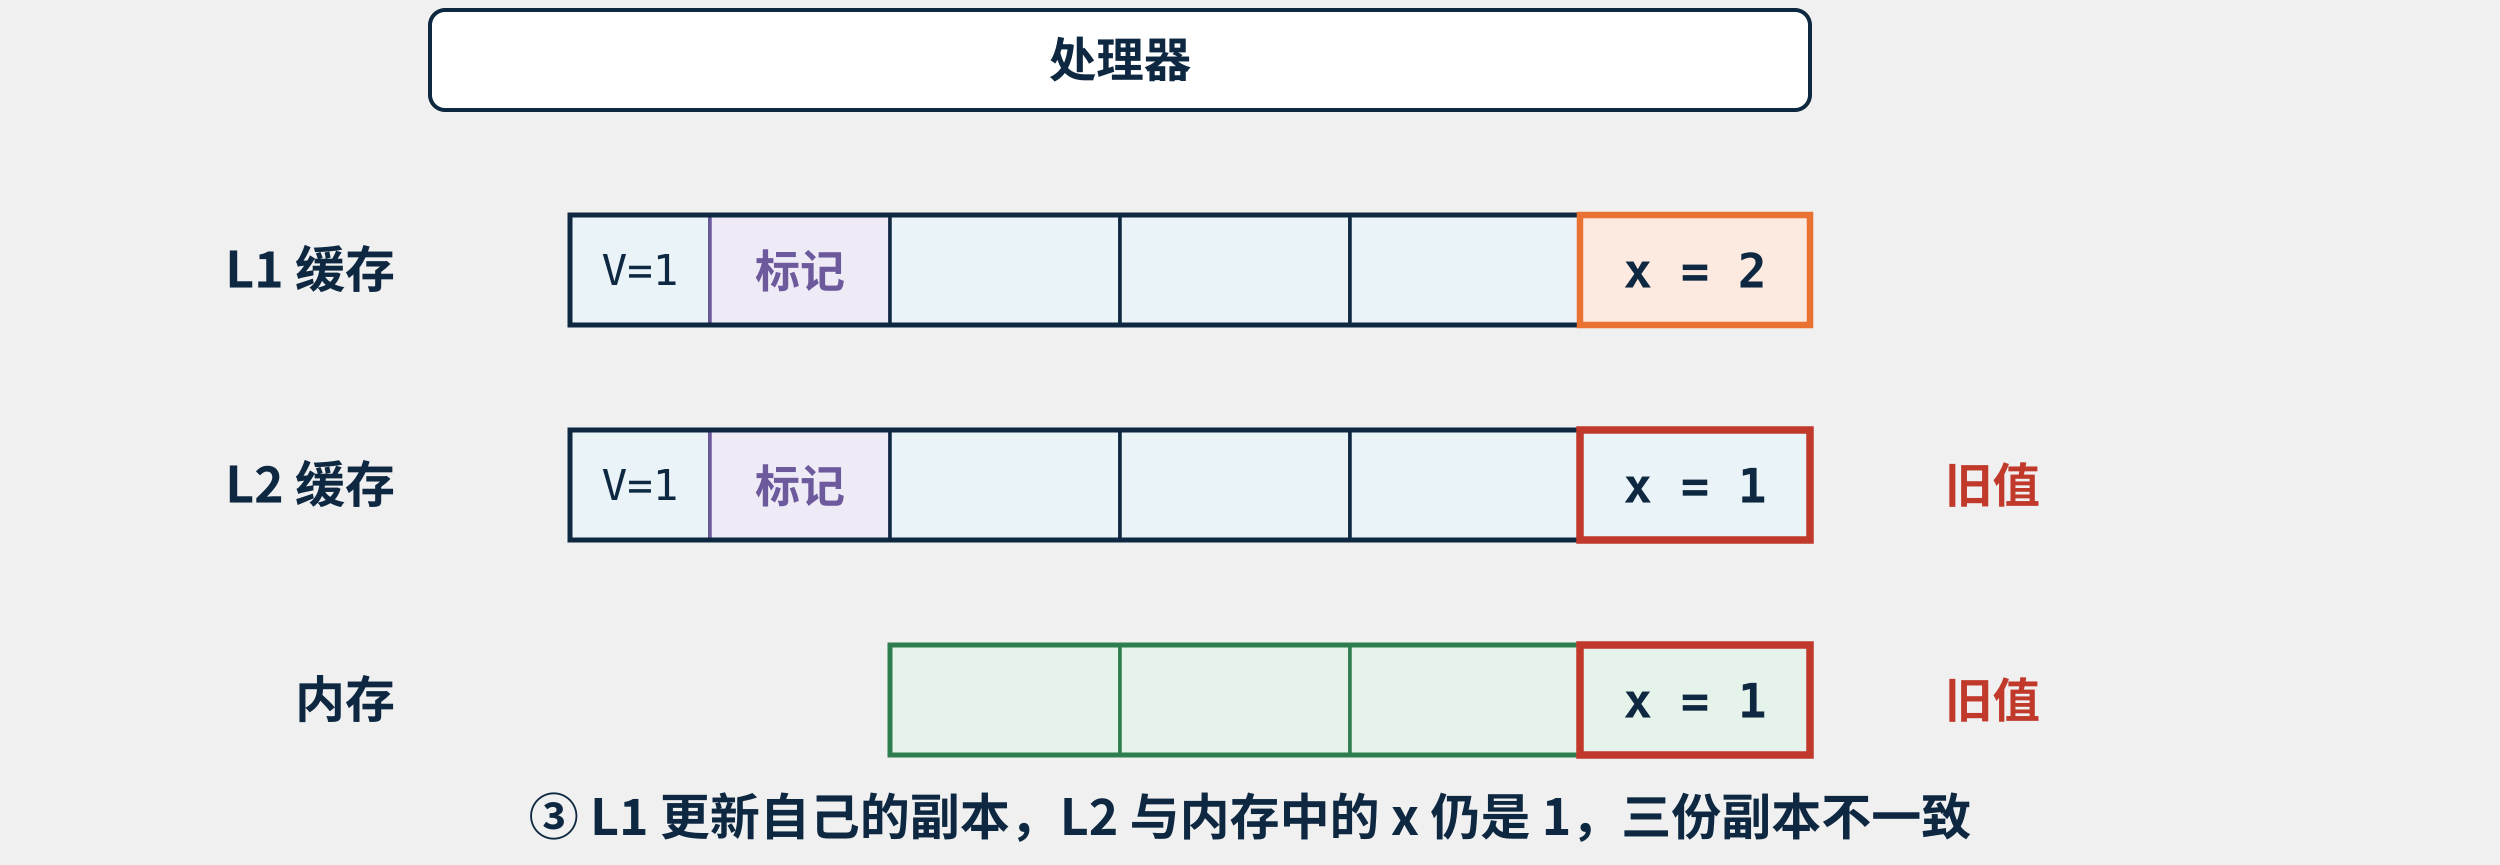
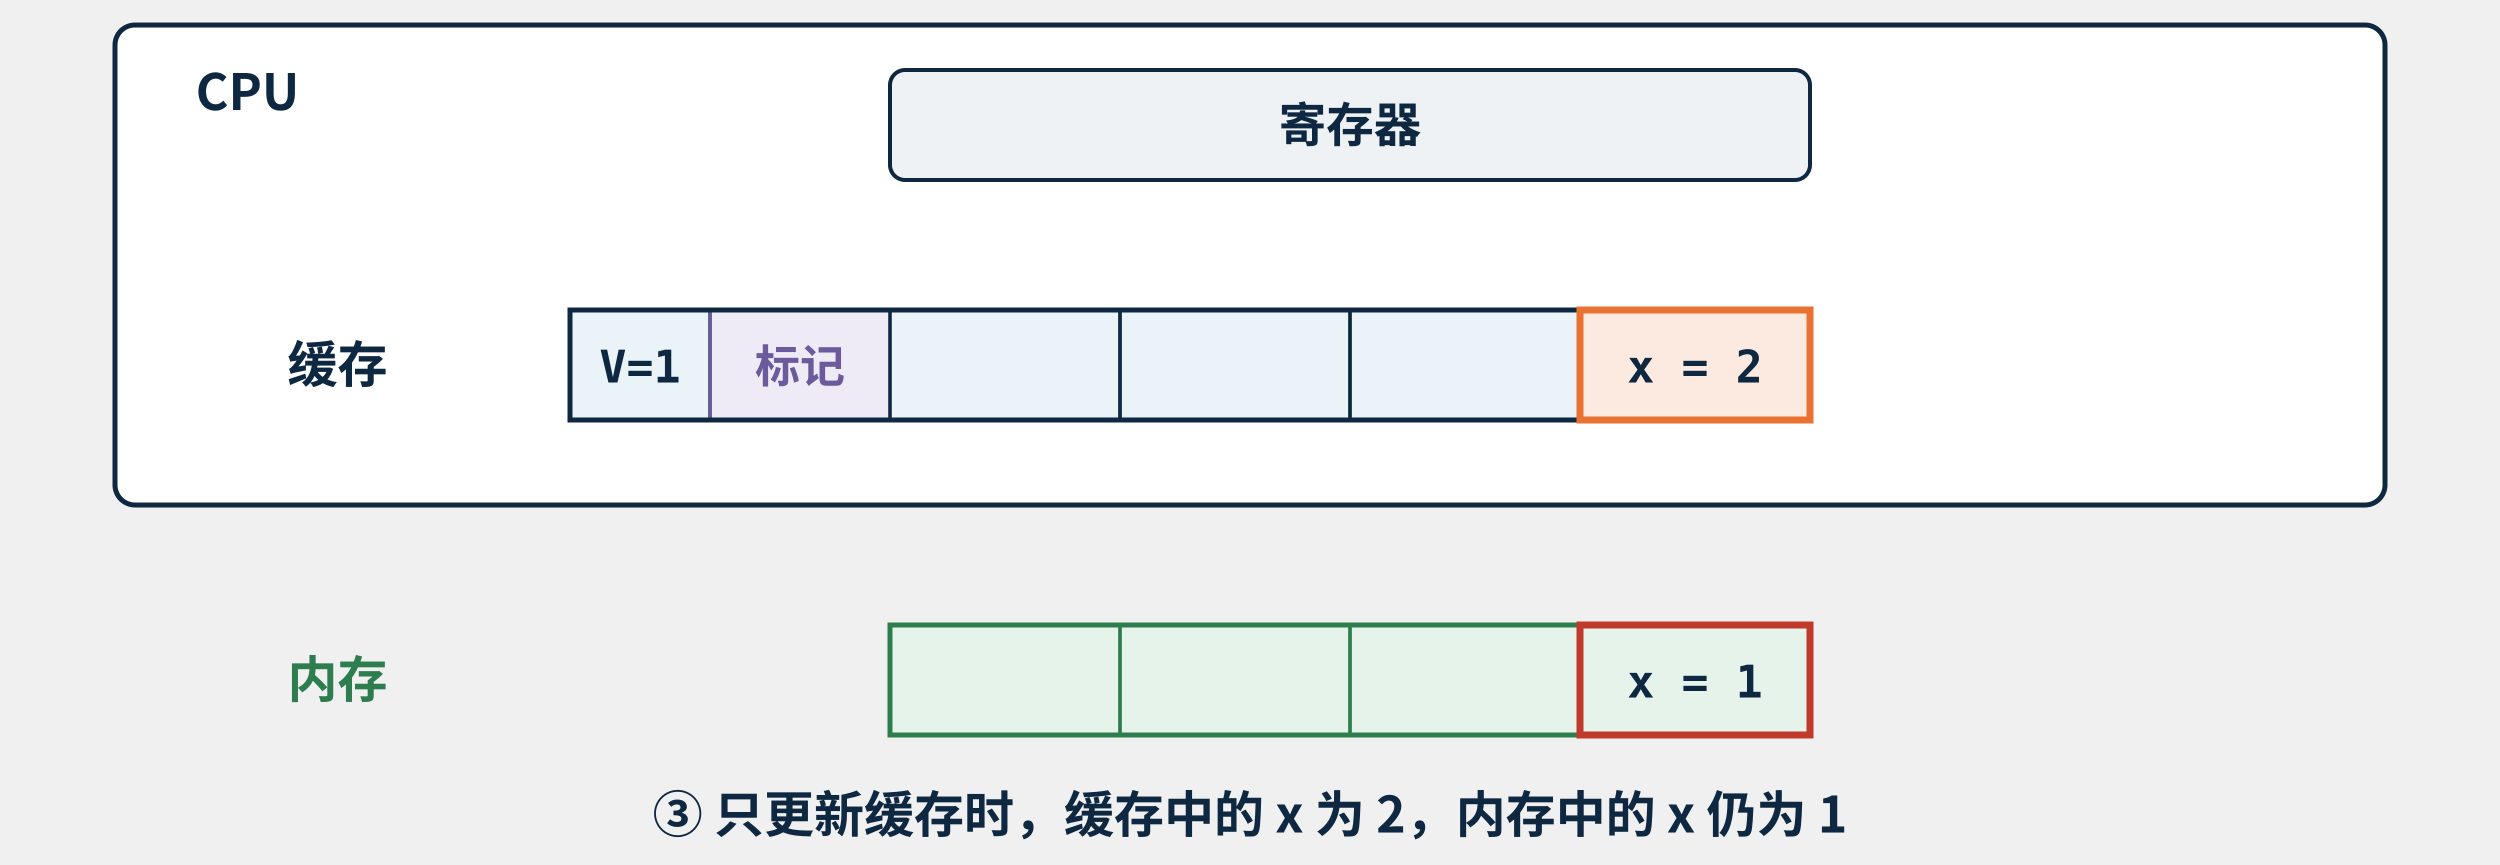
<svg xmlns="http://www.w3.org/2000/svg" viewBox="0 0 1000 346" width="1000" height="346">
  <defs>
    <marker id="ah-156082" viewBox="0 0 10 10" refX="9" refY="5" markerWidth="7" markerHeight="7" orient="auto-start-reverse">
      <path d="M0,0 L10,5 L0,10 z" fill="#156082" />
    </marker>
    <marker id="ah-e97132" viewBox="0 0 10 10" refX="9" refY="5" markerWidth="7" markerHeight="7" orient="auto-start-reverse">
      <path d="M0,0 L10,5 L0,10 z" fill="#e97132" />
    </marker>
    <marker id="ah-0e2841" viewBox="0 0 10 10" refX="9" refY="5" markerWidth="7" markerHeight="7" orient="auto-start-reverse">
      <path d="M0,0 L10,5 L0,10 z" fill="#0e2841" />
    </marker>
    <marker id="ah-2e7d4f" viewBox="0 0 10 10" refX="9" refY="5" markerWidth="7" markerHeight="7" orient="auto-start-reverse">
      <path d="M0,0 L10,5 L0,10 z" fill="#2e7d4f" />
    </marker>
    <marker id="ah-c0392b" viewBox="0 0 10 10" refX="9" refY="5" markerWidth="7" markerHeight="7" orient="auto-start-reverse">
      <path d="M0,0 L10,5 L0,10 z" fill="#c0392b" />
    </marker>
    <marker id="ah-5a6b78" viewBox="0 0 10 10" refX="9" refY="5" markerWidth="7" markerHeight="7" orient="auto-start-reverse">
      <path d="M0,0 L10,5 L0,10 z" fill="#5a6b78" />
    </marker>
    <marker id="ah-9fb5c3" viewBox="0 0 10 10" refX="9" refY="5" markerWidth="7" markerHeight="7" orient="auto-start-reverse">
      <path d="M0,0 L10,5 L0,10 z" fill="#9fb5c3" />
    </marker>
  </defs>
-   <rect x="172.0" y="4.0" width="552.0" height="40.0" rx="6" fill="#ffffff" stroke="#0e2841" stroke-width="1.6" />
-   <text x="448.0" y="30.8" font-family="PingFang SC, Noto Sans CJK SC, Source Han Sans SC, sans-serif" font-size="19" font-weight="bold" fill="#0e2841" text-anchor="middle">处理器</text>
-   <text x="158.0" y="115.0" font-family="PingFang SC, Noto Sans CJK SC, Source Han Sans SC, sans-serif" font-size="20" font-weight="bold" fill="#0e2841" text-anchor="end">L1 缓存</text>
-   <rect x="228.0" y="86.0" width="56.0" height="44.0" rx="0" fill="#eaf3f7" stroke="#0e2841" stroke-width="1.4" />
-   <text x="256.0" y="114.0" font-family="SFMono-Regular, Menlo, DejaVu Sans Mono, Consolas, monospace" font-size="17" font-weight="normal" fill="#0e2841" text-anchor="middle">V=1</text>
-   <rect x="284.0" y="86.0" width="72.0" height="44.0" rx="0" fill="#eeebf6" stroke="#6c5a9c" stroke-width="1.4" />
-   <text x="320.0" y="115.0" font-family="PingFang SC, Noto Sans CJK SC, Source Han Sans SC, sans-serif" font-size="18" font-weight="bold" fill="#6c5a9c" text-anchor="middle">标记</text>
-   <rect x="356.0" y="86.0" width="92.0" height="44.0" rx="0" fill="#eaf3f7" stroke="#0e2841" stroke-width="1.4" />
-   <rect x="448.0" y="86.0" width="92.0" height="44.0" rx="0" fill="#eaf3f7" stroke="#0e2841" stroke-width="1.4" />
-   <rect x="540.0" y="86.0" width="92.0" height="44.0" rx="0" fill="#eaf3f7" stroke="#0e2841" stroke-width="1.4" />
-   <rect x="632.0" y="86.0" width="92.0" height="44.0" rx="0" fill="#fce9df" stroke="#e97132" stroke-width="1.4" />
-   <text x="678.0" y="115.0" font-family="SFMono-Regular, Menlo, DejaVu Sans Mono, Consolas, monospace" font-size="19" font-weight="bold" fill="#0e2841" text-anchor="middle">x = 2</text>
-   <rect x="228.0" y="86.0" width="496.0" height="44.0" rx="0" fill="none" stroke="#0e2841" stroke-width="2" />
-   <text x="158.0" y="201.0" font-family="PingFang SC, Noto Sans CJK SC, Source Han Sans SC, sans-serif" font-size="20" font-weight="bold" fill="#0e2841" text-anchor="end">L2 缓存</text>
-   <rect x="228.0" y="172.0" width="56.0" height="44.0" rx="0" fill="#eaf3f7" stroke="#0e2841" stroke-width="1.4" />
-   <text x="256.0" y="200.0" font-family="SFMono-Regular, Menlo, DejaVu Sans Mono, Consolas, monospace" font-size="17" font-weight="normal" fill="#0e2841" text-anchor="middle">V=1</text>
-   <rect x="284.0" y="172.0" width="72.0" height="44.0" rx="0" fill="#eeebf6" stroke="#6c5a9c" stroke-width="1.4" />
-   <text x="320.0" y="201.0" font-family="PingFang SC, Noto Sans CJK SC, Source Han Sans SC, sans-serif" font-size="18" font-weight="bold" fill="#6c5a9c" text-anchor="middle">标记</text>
-   <rect x="356.0" y="172.0" width="92.0" height="44.0" rx="0" fill="#eaf3f7" stroke="#0e2841" stroke-width="1.4" />
-   <rect x="448.0" y="172.0" width="92.0" height="44.0" rx="0" fill="#eaf3f7" stroke="#0e2841" stroke-width="1.4" />
-   <rect x="540.0" y="172.0" width="92.0" height="44.0" rx="0" fill="#eaf3f7" stroke="#0e2841" stroke-width="1.4" />
-   <rect x="632.0" y="172.0" width="92.0" height="44.0" rx="0" fill="#eaf3f7" stroke="#0e2841" stroke-width="1.4" />
-   <text x="678.0" y="201.0" font-family="SFMono-Regular, Menlo, DejaVu Sans Mono, Consolas, monospace" font-size="19" font-weight="bold" fill="#0e2841" text-anchor="middle">x = 1</text>
-   <rect x="228.0" y="172.0" width="496.0" height="44.0" rx="0" fill="none" stroke="#0e2841" stroke-width="2" />
-   <text x="158.0" y="287.0" font-family="PingFang SC, Noto Sans CJK SC, Source Han Sans SC, sans-serif" font-size="20" font-weight="bold" fill="#0e2841" text-anchor="end">内存</text>
-   <rect x="356.0" y="258.0" width="92.0" height="44.0" rx="0" fill="#e5f3ea" stroke="#2e7d4f" stroke-width="1.4" />
-   <rect x="448.0" y="258.0" width="92.0" height="44.0" rx="0" fill="#e5f3ea" stroke="#2e7d4f" stroke-width="1.4" />
-   <rect x="540.0" y="258.0" width="92.0" height="44.0" rx="0" fill="#e5f3ea" stroke="#2e7d4f" stroke-width="1.4" />
-   <rect x="632.0" y="258.0" width="92.0" height="44.0" rx="0" fill="#e5f3ea" stroke="#2e7d4f" stroke-width="1.4" />
-   <text x="678.0" y="287.0" font-family="SFMono-Regular, Menlo, DejaVu Sans Mono, Consolas, monospace" font-size="19" font-weight="bold" fill="#0e2841" text-anchor="middle">x = 1</text>
-   <rect x="356.0" y="258.0" width="368.0" height="44.0" rx="0" fill="none" stroke="#2e7d4f" stroke-width="2" />
-   <rect x="632.0" y="86.0" width="92.0" height="44.0" rx="0" fill="none" stroke="#e97132" stroke-width="2.6" />
-   <rect x="632.0" y="172.0" width="92.0" height="44.0" rx="0" fill="none" stroke="#c0392b" stroke-width="3" />
-   <rect x="632.0" y="258.0" width="92.0" height="44.0" rx="0" fill="none" stroke="#c0392b" stroke-width="3" />
-   <text x="778.0" y="201.0" font-family="PingFang SC, Noto Sans CJK SC, Source Han Sans SC, sans-serif" font-size="19" font-weight="bold" fill="#c0392b" text-anchor="start">旧值</text>
-   <text x="778.0" y="287.0" font-family="PingFang SC, Noto Sans CJK SC, Source Han Sans SC, sans-serif" font-size="19" font-weight="bold" fill="#c0392b" text-anchor="start">旧值</text>
-   <text x="500.0" y="334.0" font-family="PingFang SC, Noto Sans CJK SC, Source Han Sans SC, sans-serif" font-size="20" font-weight="bold" fill="#0e2841" text-anchor="middle">③ L1 更新自己的副本，L2 与内存中的 x 仍是 1，三份副本不一致</text>
+   <rect x="46.0" y="10.0" width="908.0" height="192.0" rx="8" fill="#ffffff" stroke="#0e2841" stroke-width="2" />
+   <text x="99.0" y="44.0" font-family="PingFang SC, Noto Sans CJK SC, Source Han Sans SC, sans-serif" font-size="20" font-weight="bold" fill="#0e2841" text-anchor="middle">CPU</text>
+   <rect x="356.0" y="28.0" width="368.0" height="44.0" rx="6" fill="#eef2f4" stroke="#0e2841" stroke-width="1.6" />
+   <text x="540.0" y="56.8" font-family="PingFang SC, Noto Sans CJK SC, Source Han Sans SC, sans-serif" font-size="19" font-weight="bold" fill="#0e2841" text-anchor="middle">寄存器</text>
+   <text x="155.0" y="153.0" font-family="PingFang SC, Noto Sans CJK SC, Source Han Sans SC, sans-serif" font-size="20" font-weight="bold" fill="#0e2841" text-anchor="end">缓存</text>
+   <rect x="228.0" y="124.0" width="56.0" height="44.0" rx="0" fill="#eaf3f7" stroke="none" stroke-width="0" />
+   <text x="256.0" y="153.0" font-family="SFMono-Regular, Menlo, DejaVu Sans Mono, Consolas, monospace" font-size="18" font-weight="bold" fill="#0e2841" text-anchor="middle">V=1</text>
+   <rect x="284.0" y="124.0" width="72.0" height="44.0" rx="0" fill="#eeebf6" stroke="none" stroke-width="0" />
+   <text x="320.0" y="153.0" font-family="PingFang SC, Noto Sans CJK SC, Source Han Sans SC, sans-serif" font-size="18" font-weight="bold" fill="#6c5a9c" text-anchor="middle">标记</text>
+   <rect x="356.0" y="124.0" width="92.0" height="44.0" rx="0" fill="#eaf3f7" stroke="none" stroke-width="0" />
+   <rect x="448.0" y="124.0" width="92.0" height="44.0" rx="0" fill="#eaf3f7" stroke="none" stroke-width="0" />
+   <rect x="540.0" y="124.0" width="92.0" height="44.0" rx="0" fill="#eaf3f7" stroke="none" stroke-width="0" />
+   <rect x="632.0" y="124.0" width="92.0" height="44.0" rx="0" fill="#fce9df" stroke="none" stroke-width="0" />
+   <text x="678.0" y="153.0" font-family="SFMono-Regular, Menlo, DejaVu Sans Mono, Consolas, monospace" font-size="18" font-weight="bold" fill="#0e2841" text-anchor="middle">x = 2</text>
+   <rect x="228.0" y="124.0" width="56.0" height="44.0" rx="0" fill="none" stroke="#0e2841" stroke-width="1.3" />
+   <rect x="284.0" y="124.0" width="72.0" height="44.0" rx="0" fill="none" stroke="#6c5a9c" stroke-width="1.3" />
+   <rect x="356.0" y="124.0" width="92.0" height="44.0" rx="0" fill="none" stroke="#0e2841" stroke-width="1.3" />
+   <rect x="448.0" y="124.0" width="92.0" height="44.0" rx="0" fill="none" stroke="#0e2841" stroke-width="1.3" />
+   <rect x="540.0" y="124.0" width="92.0" height="44.0" rx="0" fill="none" stroke="#0e2841" stroke-width="1.3" />
+   <rect x="632.0" y="124.0" width="92.0" height="44.0" rx="0" fill="none" stroke="#e97132" stroke-width="1.3" />
+   <rect x="228.0" y="124.0" width="496.0" height="44.0" rx="0" fill="none" stroke="#0e2841" stroke-width="2" />
+   <rect x="632.0" y="124.0" width="92.0" height="44.0" rx="0" fill="none" stroke="#e97132" stroke-width="2.8" />
+   <text x="155.0" y="279.0" font-family="PingFang SC, Noto Sans CJK SC, Source Han Sans SC, sans-serif" font-size="20" font-weight="bold" fill="#2e7d4f" text-anchor="end">内存</text>
+   <rect x="356.0" y="250.0" width="92.0" height="44.0" rx="0" fill="#e5f3ea" stroke="none" stroke-width="0" />
+   <rect x="448.0" y="250.0" width="92.0" height="44.0" rx="0" fill="#e5f3ea" stroke="none" stroke-width="0" />
+   <rect x="540.0" y="250.0" width="92.0" height="44.0" rx="0" fill="#e5f3ea" stroke="none" stroke-width="0" />
+   <rect x="632.0" y="250.0" width="92.0" height="44.0" rx="0" fill="#e5f3ea" stroke="none" stroke-width="0" />
+   <text x="678.0" y="279.0" font-family="SFMono-Regular, Menlo, DejaVu Sans Mono, Consolas, monospace" font-size="18" font-weight="bold" fill="#0e2841" text-anchor="middle">x = 1</text>
+   <rect x="356.0" y="250.0" width="92.0" height="44.0" rx="0" fill="none" stroke="#2e7d4f" stroke-width="1.3" />
+   <rect x="448.0" y="250.0" width="92.0" height="44.0" rx="0" fill="none" stroke="#2e7d4f" stroke-width="1.3" />
+   <rect x="540.0" y="250.0" width="92.0" height="44.0" rx="0" fill="none" stroke="#2e7d4f" stroke-width="1.3" />
+   <rect x="632.0" y="250.0" width="92.0" height="44.0" rx="0" fill="none" stroke="#2e7d4f" stroke-width="1.3" />
+   <rect x="356.0" y="250.0" width="368.0" height="44.0" rx="0" fill="none" stroke="#2e7d4f" stroke-width="2" />
+   <rect x="632.0" y="250.0" width="92.0" height="44.0" rx="0" fill="none" stroke="#c0392b" stroke-width="2.8" />
+   <text x="500.0" y="333.0" font-family="PingFang SC, Noto Sans CJK SC, Source Han Sans SC, sans-serif" font-size="20" font-weight="bold" fill="#0e2841" text-anchor="middle">③ 只更新缓存时，缓存中的 x 为 2，内存中的 x 仍为 1</text>
</svg>
